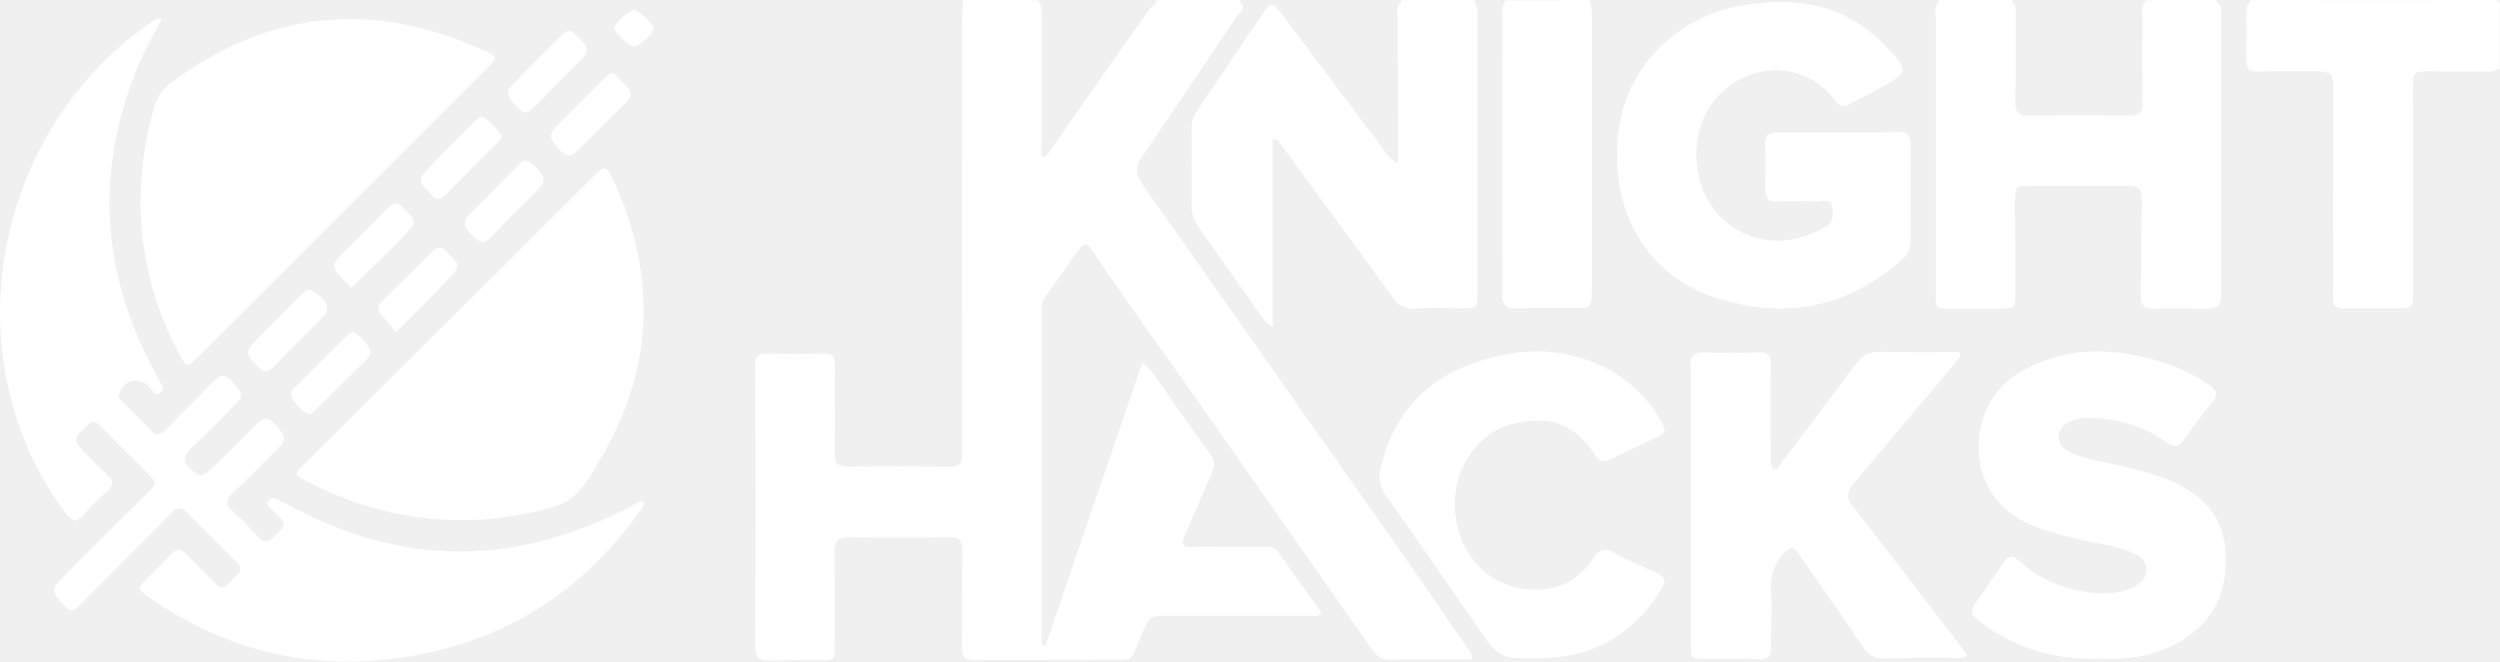
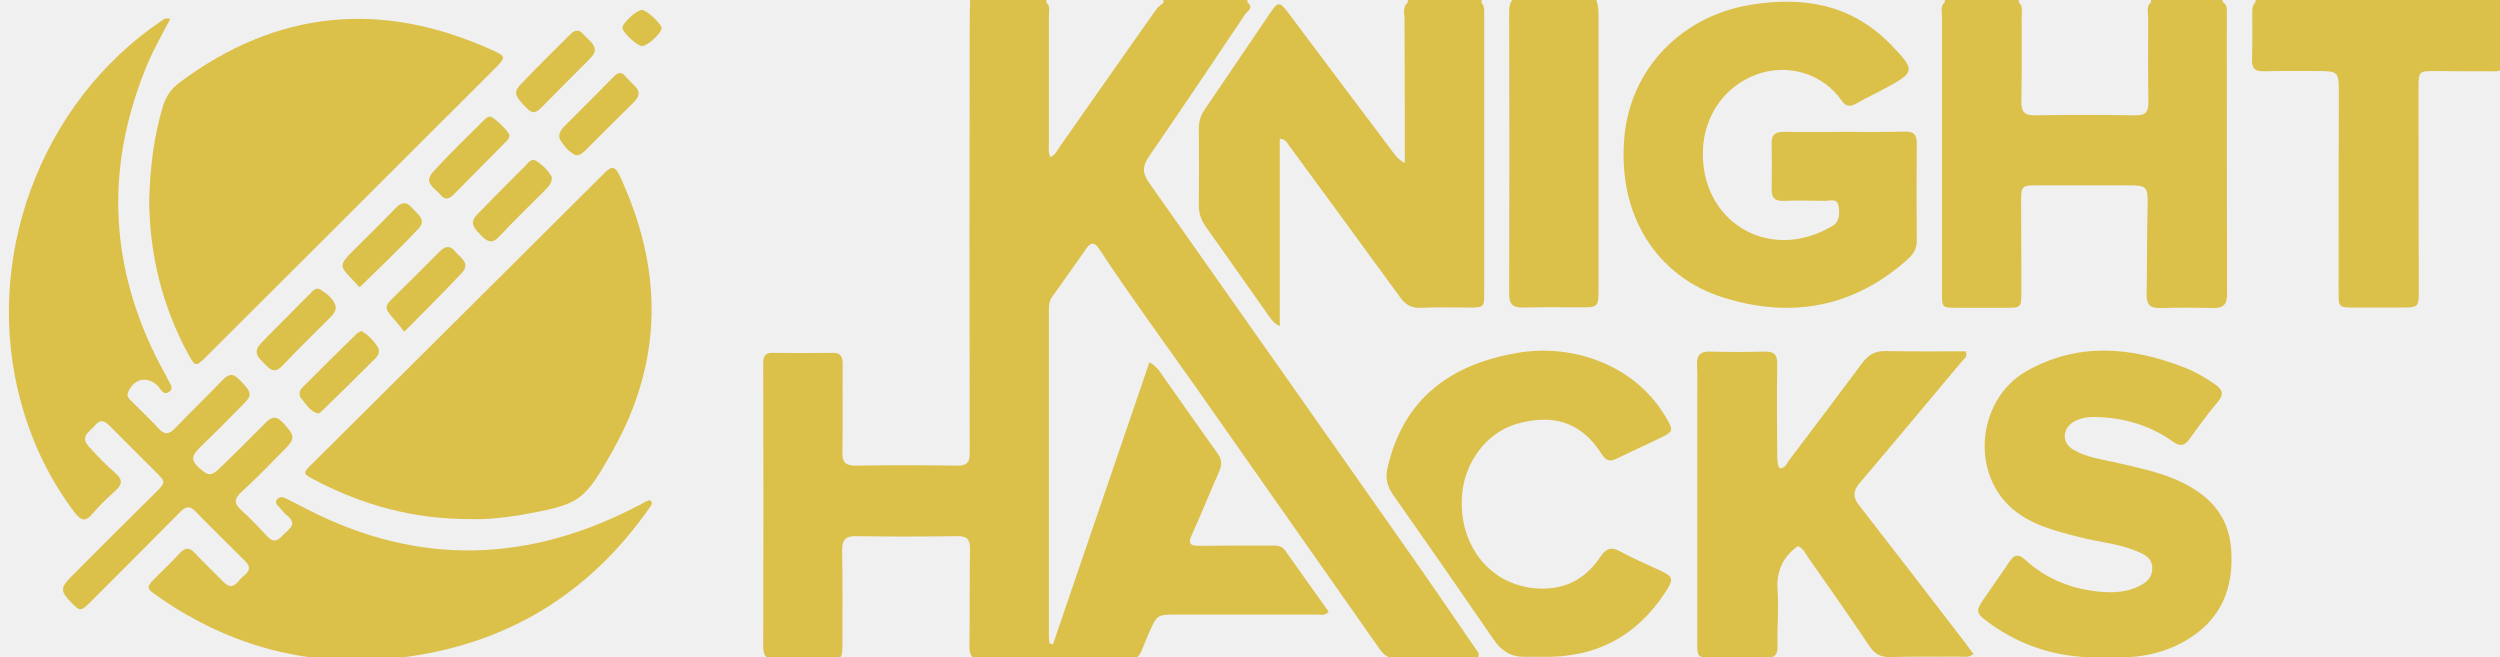
- <svg xmlns="http://www.w3.org/2000/svg" id="Layer_1" data-name="Layer 1" viewBox="0 0 980.63 259.49">
-   <defs>
-     <style>.cls-1{fill:#fff;}</style>
-   </defs>
-   <path class="cls-1" d="M980.29,26.35c-1.6,1.3-3.4,1-5.3,1-7.2,0-14.3,0-21.5-.1-6,0-6.3.2-6.3,6.1q0,39.75.1,79.4c0,7.5,0,7.4-7.5,7.4h-17.5c-6.5,0-6.5,0-6.5-6.3q0-38.7.1-77.4c0-9.2,0-9.2-9.3-9.2-6.7,0-13.3-.1-20,.1-3.3.1-4.9-.8-4.8-4.4.2-6.2.1-12.3.1-18.5,0-1.5,0-3,1.2-4.2,1.2-.8,2.6-.5,3.9-.5h88.2c2.4,0,4.7-.1,6,2.5v2c-1.2,5.4-.2,10.8-.5,16.2C980.59,22.45,981.09,24.45,980.29,26.35Z" transform="translate(-0.68 0.75)" />
-   <path class="cls-1" d="M624.19-.65a16.9,16.9,0,0,1,.9,6.3V113c0,7-.2,7.2-7.4,7.1s-14.6-.1-22,.1c-4,.1-5.7-1-5.7-5.3.1-36.9.1-73.9,0-110.8a7.71,7.71,0,0,1,1.2-4.7Z" transform="translate(-0.68 0.75)" />
-   <path class="cls-1" d="M981.19,2.35c-1.8-2.2-4.3-2-6.8-2h-91.2v-1c31.7,0,63.3,0,95-.1C980.69-.75,981.69-.15,981.19,2.35Z" transform="translate(-0.68 0.75)" />
-   <path class="cls-1" d="M454.19.35v-1h33v.9c-1.2,1.4-2.9,1.6-4.5,1.6-8,.2-16,.1-23.9,0C457.09,1.85,455.39,1.65,454.19.35Z" transform="translate(-0.68 0.75)" />
-   <path class="cls-1" d="M408.19-.65v1a3.75,3.75,0,0,1-2.1,1.2,168.28,168.28,0,0,1-25.6,0,5.08,5.08,0,0,1-2.2-1.1c0-.4-.1-.7-.1-1.1Z" transform="translate(-0.68 0.75)" />
-   <path class="cls-1" d="M550.19.25v-.9h29a4.1,4.1,0,0,1-.1,1.1,5.18,5.18,0,0,1-4.1,1.4c-7,.2-13.9.2-20.9,0C552.69,1.75,551.19,1.55,550.19.25Z" transform="translate(-0.68 0.75)" />
-   <path class="cls-1" d="M790.19-.65v1a5.26,5.26,0,0,1-4.1,1.5c-7,.2-14,.2-20.9,0a5,5,0,0,1-4.1-1.6,2.77,2.77,0,0,1,.1-.9Z" transform="translate(-0.68 0.75)" />
-   <path class="cls-1" d="M842.09.25a2.77,2.77,0,0,1,.1-.9h28a2.2,2.2,0,0,1,.1.8,2.89,2.89,0,0,1-1.5,1.2c-8.5.9-17,1.2-25.5-.2C842.79,1.05,842.49.55,842.09.25Z" transform="translate(-0.68 0.75)" />
-   <path class="cls-1" d="M980.29,26.35c.5-7.3-.9-14.8.9-22v22h-.9Z" transform="translate(-0.68 0.75)" />
-   <path class="cls-1" d="M378.29.45c10,0,19.9-.1,29.9-.1,1.7,1.5,1,3.4,1,5.2V56c0,1.6-.3,3.2.6,5.1,2-.9,2.7-2.7,3.7-4.1,12-17.1,24-34.3,36.1-51.4,1.3-1.9,2.6-3.9,4.7-5.1h33.1c2.3,2.1-.3,3.3-1.1,4.5-12.5,18.7-25.1,37.4-37.8,55.9-2.6,3.8-2.6,6.5,0,10.2q50.1,71.1,100.1,142.3c9.6,13.6,19,27.4,28.4,41.1.5.8,1.5,1.4.8,3.4h-10.4c-7.2,0-14.3-.1-21.5.1a7,7,0,0,1-6.6-3.4q-36.6-52.2-73.2-104.3c-12.5-17.7-25.3-35.1-37.2-53.2-1.6-2.4-3.1-2.8-4.9-.2-4.5,6.4-9,12.8-13.6,19.2a8,8,0,0,0-1.2,4.8v129a18.1,18.1,0,0,0,.3,2.3l1.3.3c12.6-36.8,25.2-73.6,37.9-110.8,3.2,1.8,4.4,4.2,5.9,6.3,7,9.8,13.8,19.7,20.8,29.4,1.9,2.5,1.8,4.7.6,7.4-3.6,8.2-7,16.6-10.7,24.8-1.5,3.2-.6,4.2,2.7,4.2,9.3-.1,18.7-.1,28-.1,2.2,0,4.5-.2,5.9,1.8,5.8,8.1,11.5,16.2,17.2,24.2-1.6,1.7-3.2,1.1-4.5,1.1h-56c-6.9,0-7,.4-9.9,6.8-5.6,12.3-1.6,10.2-15.2,10.4-16.8.2-33.7,0-50.5.2-3.9.1-5.1-1.1-5-5,.2-12.7,0-25.3.2-38,.1-3.9-1.1-5.3-5.1-5.2-13.2.2-26.3.2-39.5,0-4.1-.1-5.6,1.3-5.6,5.5.2,12.3.1,24.7.1,37,0,5.5-.2,5.7-5.5,5.7-6.8,0-13.7-.1-20.5.1-3.6.1-5.1-.9-5.1-4.8.1-37.2.1-74.3,0-111.5,0-3.2,1.2-4.1,4.1-4,7.7.1,15.3.1,23,0,3.4-.1,4.1,1.5,4.1,4.6-.1,11.5.1,23-.1,34.5-.1,4,1.3,5.2,5.2,5.2,13.2-.2,26.3-.2,39.5,0,4.1.1,5.4-1,5.3-5.3q-.15-84.75,0-169.5C378.09,4.75,378.19,2.65,378.29.45Z" transform="translate(-0.68 0.75)" />
-   <path class="cls-1" d="M64.09,6.75c-3.1,5.9-6.2,11.3-8.7,17.1-17.8,42.1-15.3,83,6.9,122.9a4.05,4.05,0,0,1,.5.9c.6,1.9,3.2,4,.7,5.7-2.2,1.5-3.3-1.5-4.6-2.7-4.1-3.7-9.2-2.5-11.4,2.8-.7,1.7.4,2.5,1.3,3.4,3.6,3.7,7.4,7.2,10.9,11,2.3,2.5,4,2,6.2-.2,6.1-6.4,12.5-12.5,18.6-18.9,2.2-2.3,3.9-3.1,6.6-.4,4.6,4.6,5.3,6,2.4,9q-8.85,9.15-18,18c-2.5,2.5-3.6,4.5-.5,7.4,3.8,3.5,5,3.8,8.3.7,5.9-5.7,11.7-11.4,17.4-17.2,2.4-2.5,4.4-4.4,7.7-.8,4.4,4.8,4.9,6,1.1,9.9-5.7,5.8-11.4,11.7-17.4,17.2-2.9,2.7-3.2,4.5-.1,7.2,3.6,3.2,6.9,6.8,10.2,10.3s5.1.3,7.3-1.6,3.9-3.8.7-6.4a29,29,0,0,1-3.4-3.6c-.8-.8-1.8-1.7-.7-3a2.45,2.45,0,0,1,3.2-.4c2.8,1.4,5.7,2.8,8.5,4.3,44,22.7,87.7,21.1,131.1-1.9.9-.5,1.8-1,2.7-1.4a3,3,0,0,1,1-.2c1.3,1.1.3,2.1-.3,3q-36,51.45-98.4,58.9c-34.3,4-65.8-4.1-94.2-23.8-5.4-3.7-5.3-3.8-.8-8.3,2.9-2.9,6-5.8,8.8-8.9,2.2-2.4,3.9-2.5,6.1-.1,3.5,3.8,7.3,7.3,10.9,11,2.2,2.3,4,2.7,6.1.1a24.67,24.67,0,0,1,2.8-2.8c1.9-1.7,1.8-3.3,0-5.1-6.6-6.6-13.3-13.1-19.8-19.8-2.6-2.6-4.3-1.2-6.2.8q-17,17.1-33.9,34c-4.8,4.8-4.9,4.8-8.2,1.5-4.7-4.7-4.7-6.1-.2-10.6q16.35-16.5,32.9-32.8c4.2-4.2,4.2-4.2.1-8.3-6-6-12.1-12-18-18-2-2-3.7-2.8-5.7-.3s-6.1,4.2-2.7,8.2a117.82,117.82,0,0,0,10.6,10.6c3.2,2.8,2.6,4.7-.2,7.2a91.37,91.37,0,0,0-8.8,8.8c-2.7,3.3-4.5,2.7-6.9-.4a125.69,125.69,0,0,1-21-42.8c-15.7-56.1,7.2-118.3,55.3-150.6A3,3,0,0,1,64.09,6.75Z" transform="translate(-0.68 0.75)" />
-   <path class="cls-1" d="M55.79,78.35a140.69,140.69,0,0,1,5.4-37.3,17.61,17.61,0,0,1,6.4-9.2c38.6-28.8,79.7-32.5,123.2-12.7,5.1,2.3,5.1,2.8,1,6.9Q134.94,82.9,78,139.65c-3.8,3.8-4.2,3.7-6.7-.9A127.11,127.11,0,0,1,55.79,78.35Z" transform="translate(-0.68 0.75)" />
-   <path class="cls-1" d="M182.19,203.25c-22.2.1-42.6-5.4-61.8-15.6-4.2-2.2-4.3-2.5-.8-5.9q57.6-57.3,115.2-114.6c2.8-2.8,4.1-2.3,5.7,1,17.1,36.4,17.4,72.4-2.4,107.8-11.7,21-13.2,21.5-37,25.8A102.39,102.39,0,0,1,182.19,203.25Z" transform="translate(-0.68 0.75)" />
-   <path class="cls-1" d="M550.19.25c9.7.1,19.3.1,29,.2,1.3,1.6,1,3.5,1,5.3v108.4c0,6-.1,6-6.2,6s-12.3-.2-18.5.1a8.66,8.66,0,0,1-8.3-4.1q-21.75-29.85-43.7-59.7c-.8-1-1.2-2.5-3.6-2.6v73.6c-2.7-1.3-3.5-3-4.6-4.4-8.2-11.6-16.3-23.2-24.5-34.7a14,14,0,0,1-2.7-8.3q.15-15,0-30a12.46,12.46,0,0,1,2.2-7.5c8.7-12.8,17.4-25.7,26.1-38.5,2.7-4,3.5-4,6.5-.1q20.7,27.6,41.4,55.1a11.75,11.75,0,0,0,4.7,4.3V44.55c0-12.8-.1-25.6-.1-38.5C548.69,4.25,548.29,2,550.19.25Z" transform="translate(-0.68 0.75)" />
-   <path class="cls-1" d="M842.09.25c9.4,0,18.8-.1,28.2-.1,1.9,1.2,1.6,3.1,1.6,4.9,0,36.6,0,73.3.1,109.9,0,4.2-1.7,5.5-5.7,5.4-6.8-.2-13.7-.2-20.5,0-3.8.1-5.5-1.2-5.4-5.2.2-11.8.1-23.6.4-35.5.1-6.8-.4-7.5-7.1-7.5h-36.5c-5.8,0-6.1.3-6.1,6.3,0,11.8.1,23.6.1,35.5,0,6.3-.1,6.3-6.5,6.3h-19c-5.5,0-5.7-.1-5.7-5.5V5.85c0-1.9-.7-4,1.1-5.6,9.7,0,19.4.1,29.1.1,1.7,1.4,1.1,3.4,1.1,5.2,0,11.2.1,22.3-.1,33.5-.1,3.9.9,5.7,5.3,5.6,13.1-.2,26.3-.2,39.5,0,4,.1,5.2-1.4,5.1-5.3-.2-11.2-.1-22.3-.1-33.5C840.89,4,840.29,1.85,842.09.25Z" transform="translate(-0.68 0.75)" />
-   <path class="cls-1" d="M721.79,51.15c7.8,0,15.7.1,23.5-.1,3.4-.1,4.8,1,4.8,4.5-.1,12.8-.1,25.7,0,38.5,0,3.2-1.5,5.3-3.7,7.3-21.2,18.8-45.6,23.2-72.2,14.9-26.2-8.2-41.9-32.4-38.9-63.5,2.5-26.2,22.1-47,49.5-51.5,20.6-3.4,39.5-.3,54.9,15.4,10.1,10.4,10,11-2.6,17.7-3.5,1.9-7.2,3.6-10.6,5.6-2.4,1.4-4.2,1.4-5.9-1.1a28.61,28.61,0,0,0-33.3-10.3c-12.5,4.5-20.8,16.2-21.2,29.9-.9,27.3,24.7,43.5,48.8,30.8.7-.4,1.5-.8,2.2-1.2,2.9-1.9,2.7-4.9,2.3-7.7-.5-3.3-3.3-2.1-5.3-2.1-5.5-.1-11-.2-16.5,0-3.2.1-4.5-1.2-4.5-4.4q.15-9,0-18c-.1-3.5,1.3-4.7,4.7-4.7C705.79,51.25,713.79,51.15,721.79,51.15Z" transform="translate(-0.68 0.75)" />
-   <path class="cls-1" d="M696.39,183.35c2.1-.2,2.6-1.8,3.4-3,9.6-12.7,19.3-25.5,28.8-38.3,2.4-3.2,5-4.9,9.2-4.8,10.6.2,21.2.1,31.5.1.9,2.1-.4,2.7-1.1,3.5-13.5,16.1-26.9,32.2-40.5,48.2-2.8,3.3-2.7,5.8,0,9.1q20.55,26.4,40.9,53c1.3,1.7,2.5,3.4,3.8,5.1-2,1.6-3.9,1-5.6,1-9,.1-18-.1-27,.2a8.49,8.49,0,0,1-8.2-4.2c-8-11.9-16.2-23.6-24.4-35.3-1-1.5-1.8-3.3-3.8-4.1-5.9,4.2-8.5,10-8,17.2s-.2,14.6,0,22c.1,3.4-1,4.8-4.6,4.7-7-.2-14,0-21-.1-5.8,0-5.9-.1-5.9-5.9v-94.4c0-4.8.1-9.7-.1-14.5-.2-3.8,1.1-5.5,5.1-5.4,7.2.2,14.3.2,21.5,0,3.7-.1,5,1.3,4.9,5-.2,12.3-.1,24.6,0,37C695.59,180.65,695.09,182.05,696.39,183.35Z" transform="translate(-0.68 0.75)" />
-   <path class="cls-1" d="M824.29,257.55c-16.9.6-32.3-3.6-46-13.7-4.9-3.6-5.2-4.4-1.9-9.2,3.4-5,6.9-9.8,10.2-14.8,1.8-2.7,3.4-3,6-.7,8.5,7.8,18.8,11.8,30.3,12.7,5.1.4,10,0,14.6-2.3,2.8-1.4,5-3.2,5.1-6.8s-2.3-5.3-5.2-6.5c-7.5-3.4-15.8-3.9-23.7-6-9.7-2.5-19.5-4.9-27.1-12-15.5-14.7-12.1-42.3,6.4-53,20.2-11.5,40.9-9.7,61.6-1.8a58,58,0,0,1,12.7,6.9c2.9,2,3.6,3.8,1.1,6.8-4,4.7-7.6,9.7-11.2,14.7-2,2.8-3.9,2.9-6.6.9-9.1-6.5-19.4-9.4-30.5-9.6a15.44,15.44,0,0,0-8.2,1.8c-4.8,2.7-4.9,8.4-.2,11.1,5.1,3,11,3.7,16.7,5,8.1,1.9,16.3,3.5,24,6.9,11.8,5.3,20.2,13.2,21.2,27.2,1.1,15.5-4.1,27.8-17.8,35.8C845.89,256.75,835.29,258.05,824.29,257.55Z" transform="translate(-0.68 0.75)" />
-   <path class="cls-1" d="M602.89,257.35h-7c-5.3,0-9-2.4-12-6.8q-19.65-28.65-39.6-57a12.3,12.3,0,0,1-2-10.8c6.3-26.8,24.5-40.1,50.4-44.7,22.3-4,46.8,4.7,58.8,25.1,3.1,5.3,3.2,5.7-2.5,8.4s-11.2,5.2-16.7,7.9c-2.6,1.3-4.2,1-5.8-1.5-8.8-14-20.5-15.7-33.2-12.2-12.4,3.4-21.3,15.7-21.9,29.3-.9,20.5,13.2,36,32.6,35.5,9.4-.2,16.6-4.7,21.7-12.3,2.3-3.5,4.3-4.3,8.1-2.2,4.9,2.7,10.2,4.9,15.3,7.3,5.3,2.5,5.6,3.3,2.6,8.1C640.19,249.35,623.89,257.85,602.89,257.35Z" transform="translate(-0.68 0.75)" />
-   <path class="cls-1" d="M139.19,129.35a19.64,19.64,0,0,1,6.3,6.2c1.2,1.9.2,3.6-1.2,4.9-6.8,6.8-13.7,13.6-20.6,20.3-.4.4-1.2,1.1-1.6,1-3.1-.8-4.6-3.6-6.5-5.8a3.12,3.12,0,0,1,.5-4.5c7-7,14.1-14.1,21.2-21A8.62,8.62,0,0,1,139.19,129.35Z" transform="translate(-0.68 0.75)" />
-   <path class="cls-1" d="M138.59,112.05c-.2-.1-.4-.1-.5-.2-7.8-8.7-9.1-7.2,0-16.2,4.8-4.8,9.7-9.5,14.4-14.5,2.3-2.4,4.4-2.8,6.6-.1,2,2.4,5.9,4.6,2.4,8.2C154.09,97.15,146.29,104.55,138.59,112.05Z" transform="translate(-0.68 0.75)" />
-   <path class="cls-1" d="M129.09,120c-.1,2.2-1.4,3.3-2.6,4.5-6.1,6.1-12.3,12.1-18.2,18.4-2.7,2.9-4.4,2.3-6.8-.2s-5.3-4.6-2-8.2c3.8-4.1,7.9-8,11.9-12.1,2.3-2.4,4.6-4.7,7-7,1.4-1.3,2.7-3.6,4.9-2.1C125.89,115,128.49,117,129.09,120Z" transform="translate(-0.68 0.75)" />
-   <path class="cls-1" d="M156,129.65c-1.6-2-2.5-3.2-3.5-4.3-4.7-5.4-4.6-5.4.3-10.2,5.7-5.6,11.4-11.2,16.9-16.8,2.1-2.2,4.1-2.9,6.2-.3s6.4,4.6,2.6,8.6C171.39,114.25,163.79,121.75,156,129.65Z" transform="translate(-0.68 0.75)" />
-   <path class="cls-1" d="M223.49,60.35c-2.6-1.1-4.5-3.3-6.1-5.8-1.2-1.9-.2-3.8,1.3-5.4,6.6-6.6,13.2-13.2,19.7-19.8,1.6-1.6,2.9-1.9,4.5,0,1.1,1.3,2.3,2.4,3.5,3.6,2.3,2.2,2.1,4.2-.1,6.4-6.5,6.4-13,12.9-19.5,19.4C225.89,59.45,225.19,60.35,223.49,60.35Z" transform="translate(-0.68 0.75)" />
-   <path class="cls-1" d="M197.29,52.55c-.1,1.5-1.2,2.3-2.1,3.2-6.4,6.5-12.9,13-19.3,19.5-1.8,1.9-3.6,3.2-5.7.6s-6.6-4.7-3.2-8.6c6.6-7.4,13.9-14.3,20.9-21.3a3.7,3.7,0,0,1,1.8-.8C191.09,45.15,197.29,51.15,197.29,52.55Z" transform="translate(-0.68 0.75)" />
-   <path class="cls-1" d="M230.89,18.85c-.2,2-1.6,3.1-2.7,4.3-6,6-12,12-18,18.1-2,2-3.5,3.3-6.1.6-4.5-4.5-5.3-6.2-2.6-9.1,6.4-6.8,13.1-13.3,19.7-19.9,1.7-1.8,3.4-2,5.1-.1S230.49,16.05,230.89,18.85Z" transform="translate(-0.68 0.75)" />
-   <path class="cls-1" d="M214,69.05c-.1,2.4-1.4,3.6-2.5,4.8-6.1,6.1-12.3,12.1-18.2,18.4-2.7,2.9-4.5,2.2-6.9-.2s-5.2-4.8-1.9-8.3c3.9-4.1,7.9-8,11.9-12.1,2.2-2.2,4.4-4.5,6.7-6.7,1.4-1.3,2.6-3.8,4.9-2.3A17.42,17.42,0,0,1,214,69.05Z" transform="translate(-0.68 0.75)" />
-   <path class="cls-1" d="M249.39,3.25c1.9.1,7.7,5.6,7.7,7.2-.1,2-5.8,7.1-7.7,7-2.1-.2-7.7-5.4-7.7-7.2S247.39,3.15,249.39,3.25Z" transform="translate(-0.68 0.75)" />
-   <path class="cls-1" d="M105.19,214.35c1.6,0,7.1,5.4,7.1,7s-5.5,7.2-7,7.2c-1.8,0-7.2-5.4-7.1-7S103.69,214.35,105.19,214.35Z" transform="translate(-0.68 0.75)" />
-   <path class="cls-1" d="M46.19,154.15c-2,1.8-3.8,3.1-5.2,4.6-2.4,2.5-4.5,2.7-7.1,0-4.2-4.4-3.4-8.6,2.4-11a3.06,3.06,0,0,1,3.6.8C41.89,150.25,43.79,152.05,46.19,154.15Z" transform="translate(-0.68 0.75)" />
+ <svg xmlns="http://www.w3.org/2000/svg" version="1.1" id="Layer_1" x="0px" y="0px" viewBox="0 0 982 258" style="enable-background:new 0 0 982 258;" xml:space="preserve">
+   <style type="text/css">
+ 	.Graphic_x0020_Style{fill:none;}
+ 	.st0{fill:#DBC04A;}
+ </style>
+   <g>
+     <g>
+       <path class="st0" d="M983.1,27c-1.6,1.3-3.4,1-5.3,1c-7.2,0-14.3,0-21.5-0.1c-6,0-6.3,0.2-6.3,6.1c0,26.5,0,53,0.1,79.4    c0,7.5,0,7.4-7.5,7.4c-5.8,0-11.7,0-17.5,0c-6.5,0-6.5,0-6.5-6.3c0-25.8,0-51.6,0.1-77.4c0-9.2,0-9.2-9.3-9.2    c-6.7,0-13.3-0.1-20,0.1c-3.3,0.1-4.9-0.8-4.8-4.4c0.2-6.2,0.1-12.3,0.1-18.5c0-1.5,0-3,1.2-4.2c1.2-0.8,2.6-0.5,3.9-0.5    c29.4,0,58.8,0,88.2,0c2.4,0,4.7-0.1,6,2.5c0,0.7,0,1.3,0,2c-1.2,5.4-0.2,10.8-0.5,16.2C983.4,23.1,983.9,25.1,983.1,27z" />
+       <path class="st0" d="M627,0c0.8,2,0.9,4.2,0.9,6.3c0,35.8,0,71.6,0,107.3c0,7-0.2,7.2-7.4,7.1c-7.3,0-14.6-0.1-22,0.1    c-4,0.1-5.7-1-5.7-5.3c0.1-36.9,0.1-73.9,0-110.8c0-1.7,0.2-3.3,1.2-4.7C605,0,616,0,627,0z" />
+       <path class="st0" d="M984,3c-1.8-2.2-4.3-2-6.8-2c-30.4,0-60.8,0-91.2,0c0-0.3,0-0.7,0-1c31.7,0,63.3,0,95-0.1    C983.5-0.1,984.5,0.5,984,3z" />
+       <path class="st0" d="M457,1c0-0.3,0-0.6,0-1c11,0,22,0,33,0c0,0.3,0,0.6,0,0.9c-1.2,1.4-2.9,1.6-4.5,1.6c-8,0.2-16,0.1-23.9,0    C459.9,2.5,458.2,2.3,457,1z" />
+       <path class="st0" d="M411,0c0,0.3,0,0.7,0,1c-0.6,0.6-1.3,1.1-2.1,1.2c-8.5,0.7-17.1,0.6-25.6,0c-0.8-0.1-1.5-0.6-2.2-1.1    c0-0.4-0.1-0.7-0.1-1.1C391,0,401,0,411,0z" />
+       <path class="st0" d="M553,0.9c0-0.3,0-0.6,0-0.9c9.7,0,19.3,0,29,0c0,0.4,0,0.7-0.1,1.1c-1.1,1.2-2.6,1.4-4.1,1.4    c-7,0.2-13.9,0.2-20.9,0C555.5,2.4,554,2.2,553,0.9z" />
+       <path class="st0" d="M793,0c0,0.3,0,0.7,0,1c-1.1,1.2-2.6,1.5-4.1,1.5c-7,0.2-14,0.2-20.9,0c-1.5,0-3-0.3-4.1-1.6    c0-0.3,0-0.6,0.1-0.9C773.7,0,783.3,0,793,0z" />
+       <path class="st0" d="M844.9,0.9c0-0.3,0-0.6,0.1-0.9c9.3,0,18.7,0,28,0c0.1,0.3,0.1,0.5,0.1,0.8c-0.4,0.5-0.9,1.1-1.5,1.2    c-8.5,0.9-17,1.2-25.5-0.2C845.6,1.7,845.3,1.2,844.9,0.9z" />
+       <path class="st0" d="M983.1,27c0.5-7.3-0.9-14.8,0.9-22c0,7.3,0,14.7,0,22l-0.5,0L983.1,27z" />
+       <path class="st0" d="M381.1,1.1C391.1,1.1,401,1,411,1c1.7,1.5,1,3.4,1,5.2c0,16.8,0,33.6,0,50.4c0,1.6-0.3,3.2,0.6,5.1    c2-0.9,2.7-2.7,3.7-4.1c12-17.1,24-34.3,36.1-51.4c1.3-1.9,2.6-3.9,4.7-5.1c11,0,22,0,33.1,0c2.3,2.1-0.3,3.3-1.1,4.5    c-12.5,18.7-25.1,37.4-37.8,55.9c-2.6,3.8-2.6,6.5,0,10.2c33.4,47.4,66.8,94.8,100.1,142.3c9.6,13.6,19,27.4,28.4,41.1    c0.5,0.8,1.5,1.4,0.8,3.4c-3.3,0-6.8,0-10.4,0c-7.2,0-14.3-0.1-21.5,0.1c-3,0.1-4.9-1-6.6-3.4c-24.4-34.8-48.8-69.6-73.2-104.3    c-12.5-17.7-25.3-35.1-37.2-53.2c-1.6-2.4-3.1-2.8-4.9-0.2c-4.5,6.4-9,12.8-13.6,19.2c-1,1.4-1.2,3.1-1.2,4.8c0,43,0,86,0,129    c0,0.8,0.2,1.5,0.3,2.3c0.4,0.1,0.9,0.2,1.3,0.3c12.6-36.8,25.2-73.6,37.9-110.8c3.2,1.8,4.4,4.2,5.9,6.3    c7,9.8,13.8,19.7,20.8,29.4c1.9,2.5,1.8,4.7,0.6,7.4c-3.6,8.2-7,16.6-10.7,24.8c-1.5,3.2-0.6,4.2,2.7,4.2c9.3-0.1,18.7-0.1,28-0.1    c2.2,0,4.5-0.2,5.9,1.8c5.8,8.1,11.5,16.2,17.2,24.2c-1.6,1.7-3.2,1.1-4.5,1.1c-18.7,0-37.3,0-56,0c-6.9,0-7,0.4-9.9,6.8    c-5.6,12.3-1.6,10.2-15.2,10.4c-16.8,0.2-33.7,0-50.5,0.2c-3.9,0.1-5.1-1.1-5-5c0.2-12.7,0-25.3,0.2-38c0.1-3.9-1.1-5.3-5.1-5.2    c-13.2,0.2-26.3,0.2-39.5,0c-4.1-0.1-5.6,1.3-5.6,5.5c0.2,12.3,0.1,24.7,0.1,37c0,5.5-0.2,5.7-5.5,5.7c-6.8,0-13.7-0.1-20.5,0.1    c-3.6,0.1-5.1-0.9-5.1-4.8c0.1-37.2,0.1-74.3,0-111.5c0-3.2,1.2-4.1,4.1-4c7.7,0.1,15.3,0.1,23,0c3.4-0.1,4.1,1.5,4.1,4.6    c-0.1,11.5,0.1,23-0.1,34.5c-0.1,4,1.3,5.2,5.2,5.2c13.2-0.2,26.3-0.2,39.5,0c4.1,0.1,5.4-1,5.3-5.3c-0.1-56.5-0.1-113,0-169.5    C380.9,5.4,381,3.3,381.1,1.1z" />
+       <path class="st0" d="M66.9,7.4c-3.1,5.9-6.2,11.3-8.7,17.1c-17.8,42.1-15.3,83,6.9,122.9c0.2,0.3,0.4,0.6,0.5,0.9    c0.6,1.9,3.2,4,0.7,5.7c-2.2,1.5-3.3-1.5-4.6-2.7c-4.1-3.7-9.2-2.5-11.4,2.8c-0.7,1.7,0.4,2.5,1.3,3.4c3.6,3.7,7.4,7.2,10.9,11    c2.3,2.5,4,2,6.2-0.2c6.1-6.4,12.5-12.5,18.6-18.9c2.2-2.3,3.9-3.1,6.6-0.4c4.6,4.6,5.3,6,2.4,9c-5.9,6.1-11.9,12.1-18,18    c-2.5,2.5-3.6,4.5-0.5,7.4c3.8,3.5,5,3.8,8.3,0.7c5.9-5.7,11.7-11.4,17.4-17.2c2.4-2.5,4.4-4.4,7.7-0.8c4.4,4.8,4.9,6,1.1,9.9    c-5.7,5.8-11.4,11.7-17.4,17.2c-2.9,2.7-3.2,4.5-0.1,7.2c3.6,3.2,6.9,6.8,10.2,10.3c3.4,3.6,5.1,0.3,7.3-1.6    c2.2-1.9,3.9-3.8,0.7-6.4c-1.3-1-2.3-2.4-3.4-3.6c-0.8-0.8-1.8-1.7-0.7-3c0.9-1,2.1-1,3.2-0.4c2.8,1.4,5.7,2.8,8.5,4.3    c44,22.7,87.7,21.1,131.1-1.9c0.9-0.5,1.8-1,2.7-1.4c0.3-0.1,0.6-0.2,1-0.2c1.3,1.1,0.3,2.1-0.3,3c-24,34.3-56.8,54-98.4,58.9    c-34.3,4-65.8-4.1-94.2-23.8c-5.4-3.7-5.3-3.8-0.8-8.3c2.9-2.9,6-5.8,8.8-8.9c2.2-2.4,3.9-2.5,6.1-0.1c3.5,3.8,7.3,7.3,10.9,11    c2.2,2.3,4,2.7,6.1,0.1c0.8-1,1.8-1.9,2.8-2.8c1.9-1.7,1.8-3.3,0-5.1c-6.6-6.6-13.3-13.1-19.8-19.8c-2.6-2.6-4.3-1.2-6.2,0.8    c-11.3,11.4-22.6,22.7-33.9,34c-4.8,4.8-4.9,4.8-8.2,1.5c-4.7-4.7-4.7-6.1-0.2-10.6c10.9-11,21.9-21.9,32.9-32.8    c4.2-4.2,4.2-4.2,0.1-8.3c-6-6-12.1-12-18-18c-2-2-3.7-2.8-5.7-0.3c-1.9,2.4-6.1,4.2-2.7,8.2c3.3,3.7,6.8,7.3,10.6,10.6    c3.2,2.8,2.6,4.7-0.2,7.2c-3.1,2.7-6.1,5.7-8.8,8.8c-2.7,3.3-4.5,2.7-6.9-0.4c-9.8-12.9-16.7-27.3-21-42.8    C-7.3,102.5,15.6,40.3,63.7,8C64.4,7.5,65,6.9,66.9,7.4z" />
+       <path class="st0" d="M58.6,79c0.3-12.9,1.8-25.2,5.4-37.3c1.2-3.8,3.2-6.8,6.4-9.2C109,3.7,150.1,0,193.6,19.8    c5.1,2.3,5.1,2.8,1,6.9c-37.9,37.9-75.9,75.8-113.8,113.6c-3.8,3.8-4.2,3.7-6.7-0.9C63.8,120.5,58.8,100.2,58.6,79z" />
+       <path class="st0" d="M185,203.9c-22.2,0.1-42.6-5.4-61.8-15.6c-4.2-2.2-4.3-2.5-0.8-5.9c38.4-38.2,76.8-76.3,115.2-114.6    c2.8-2.8,4.1-2.3,5.7,1c17.1,36.4,17.4,72.4-2.4,107.8c-11.7,21-13.2,21.5-37,25.8C197.5,203.4,191.1,204.1,185,203.9z" />
+       <path class="st0" d="M553,0.9c9.7,0.1,19.3,0.1,29,0.2c1.3,1.6,1,3.5,1,5.3c0,36.1,0,72.3,0,108.4c0,6-0.1,6-6.2,6    c-6.2,0-12.3-0.2-18.5,0.1c-3.7,0.2-6.2-1.1-8.3-4.1c-14.5-19.9-29.1-39.8-43.7-59.7c-0.8-1-1.2-2.5-3.6-2.6c0,24.3,0,48.6,0,73.6    c-2.7-1.3-3.5-3-4.6-4.4c-8.2-11.6-16.3-23.2-24.5-34.7c-1.8-2.6-2.7-5.2-2.7-8.3c0.1-10,0.1-20,0-30c0-2.8,0.6-5.2,2.2-7.5    c8.7-12.8,17.4-25.7,26.1-38.5c2.7-4,3.5-4,6.5-0.1c13.8,18.4,27.6,36.8,41.4,55.1c1,1.3,1.8,2.8,4.7,4.3c0-6.8,0-12.8,0-18.8    c0-12.8-0.1-25.6-0.1-38.5C551.5,4.9,551.1,2.6,553,0.9z" />
+       <path class="st0" d="M844.9,0.9c9.4,0,18.8-0.1,28.2-0.1c1.9,1.2,1.6,3.1,1.6,4.9c0,36.6,0,73.3,0.1,109.9c0,4.2-1.7,5.5-5.7,5.4    c-6.8-0.2-13.7-0.2-20.5,0c-3.8,0.1-5.5-1.2-5.4-5.2c0.2-11.8,0.1-23.6,0.4-35.5c0.1-6.8-0.4-7.5-7.1-7.5c-12.2,0-24.3,0-36.5,0    c-5.8,0-6.1,0.3-6.1,6.3c0,11.8,0.1,23.6,0.1,35.5c0,6.3-0.1,6.3-6.5,6.3c-6.3,0-12.7,0-19,0c-5.5,0-5.7-0.1-5.7-5.5    c0-13.8,0-27.6,0-41.5c0-22.5,0-45,0-67.4c0-1.9-0.7-4,1.1-5.6c9.7,0,19.4,0.1,29.1,0.1c1.7,1.4,1.1,3.4,1.1,5.2    c0,11.2,0.1,22.3-0.1,33.5c-0.1,3.9,0.9,5.7,5.3,5.6c13.1-0.2,26.3-0.2,39.5,0c4,0.1,5.2-1.4,5.1-5.3c-0.2-11.2-0.1-22.3-0.1-33.5    C843.7,4.6,843.1,2.5,844.9,0.9z" />
+       <path class="st0" d="M724.6,51.8c7.8,0,15.7,0.1,23.5-0.1c3.4-0.1,4.8,1,4.8,4.5c-0.1,12.8-0.1,25.7,0,38.5c0,3.2-1.5,5.3-3.7,7.3    c-21.2,18.8-45.6,23.2-72.2,14.9c-26.2-8.2-41.9-32.4-38.9-63.5c2.5-26.2,22.1-47,49.5-51.5c20.6-3.4,39.5-0.3,54.9,15.4    c10.1,10.4,10,11-2.6,17.7c-3.5,1.9-7.2,3.6-10.6,5.6c-2.4,1.4-4.2,1.4-5.9-1.1c-7.6-10.9-21.4-14.6-33.3-10.3    c-12.5,4.5-20.8,16.2-21.2,29.9c-0.9,27.3,24.7,43.5,48.8,30.8c0.7-0.4,1.5-0.8,2.2-1.2c2.9-1.9,2.7-4.9,2.3-7.7    c-0.5-3.3-3.3-2.1-5.3-2.1c-5.5-0.1-11-0.2-16.5,0c-3.2,0.1-4.5-1.2-4.5-4.4c0.1-6,0.1-12,0-18c-0.1-3.5,1.3-4.7,4.7-4.7    C708.6,51.9,716.6,51.8,724.6,51.8z" />
+       <path class="st0" d="M699.2,184c2.1-0.2,2.6-1.8,3.4-3c9.6-12.7,19.3-25.5,28.8-38.3c2.4-3.2,5-4.9,9.2-4.8    c10.6,0.2,21.2,0.1,31.5,0.1c0.9,2.1-0.4,2.7-1.1,3.5c-13.5,16.1-26.9,32.2-40.5,48.2c-2.8,3.3-2.7,5.8,0,9.1    c13.7,17.6,27.3,35.3,40.9,53c1.3,1.7,2.5,3.4,3.8,5.1c-2,1.6-3.9,1-5.6,1c-9,0.1-18-0.1-27,0.2c-3.8,0.1-6.1-1.1-8.2-4.2    c-8-11.9-16.2-23.6-24.4-35.3c-1-1.5-1.8-3.3-3.8-4.1c-5.9,4.2-8.5,10-8,17.2c0.6,7.3-0.2,14.6,0,22c0.1,3.4-1,4.8-4.6,4.7    c-7-0.2-14,0-21-0.1c-5.8,0-5.9-0.1-5.9-5.9c0-31.5,0-63,0-94.4c0-4.8,0.1-9.7-0.1-14.5c-0.2-3.8,1.1-5.5,5.1-5.4    c7.2,0.2,14.3,0.2,21.5,0c3.7-0.1,5,1.3,4.9,5c-0.2,12.3-0.1,24.6,0,37C698.4,181.3,697.9,182.7,699.2,184z" />
+       <path class="st0" d="M827.1,258.2c-16.9,0.6-32.3-3.6-46-13.7c-4.9-3.6-5.2-4.4-1.9-9.2c3.4-5,6.9-9.8,10.2-14.8    c1.8-2.7,3.4-3,6-0.7c8.5,7.8,18.8,11.8,30.3,12.7c5.1,0.4,10,0,14.6-2.3c2.8-1.4,5-3.2,5.1-6.8c0.1-3.7-2.3-5.3-5.2-6.5    c-7.5-3.4-15.8-3.9-23.7-6c-9.7-2.5-19.5-4.9-27.1-12c-15.5-14.7-12.1-42.3,6.4-53c20.2-11.5,40.9-9.7,61.6-1.8    c4.5,1.7,8.7,4.1,12.7,6.9c2.9,2,3.6,3.8,1.1,6.8c-4,4.7-7.6,9.7-11.2,14.7c-2,2.8-3.9,2.9-6.6,0.9c-9.1-6.5-19.4-9.4-30.5-9.6    c-2.9-0.1-5.7,0.4-8.2,1.8c-4.8,2.7-4.9,8.4-0.2,11.1c5.1,3,11,3.7,16.7,5c8.1,1.9,16.3,3.5,24,6.9c11.8,5.3,20.2,13.2,21.2,27.2    c1.1,15.5-4.1,27.8-17.8,35.8C848.7,257.4,838.1,258.7,827.1,258.2z" />
+       <path class="st0" d="M605.7,258c-2.3,0-4.7,0-7,0c-5.3,0-9-2.4-12-6.8c-13.1-19.1-26.3-38.1-39.6-57c-2.4-3.5-3-6.7-2-10.8    c6.3-26.8,24.5-40.1,50.4-44.7c22.3-4,46.8,4.7,58.8,25.1c3.1,5.3,3.2,5.7-2.5,8.4c-5.6,2.7-11.2,5.2-16.7,7.9    c-2.6,1.3-4.2,1-5.8-1.5c-8.8-14-20.5-15.7-33.2-12.2c-12.4,3.4-21.3,15.7-21.9,29.3c-0.9,20.5,13.2,36,32.6,35.5    c9.4-0.2,16.6-4.7,21.7-12.3c2.3-3.5,4.3-4.3,8.1-2.2c4.9,2.7,10.2,4.9,15.3,7.3c5.3,2.5,5.6,3.3,2.6,8.1    C643,250,626.7,258.5,605.7,258z" />
+       <path class="st0" d="M142,130c2.6,1.6,4.7,3.7,6.3,6.2c1.2,1.9,0.2,3.6-1.2,4.9c-6.8,6.8-13.7,13.6-20.6,20.3    c-0.4,0.4-1.2,1.1-1.6,1c-3.1-0.8-4.6-3.6-6.5-5.8c-1.2-1.4-0.9-3.2,0.5-4.5c7-7,14.1-14.1,21.2-21    C140.6,130.6,141.3,130.4,142,130z" />
+       <path class="st0" d="M141.4,112.7c-0.2-0.1-0.4-0.1-0.5-0.2c-7.8-8.7-9.1-7.2,0-16.2c4.8-4.8,9.7-9.5,14.4-14.5    c2.3-2.4,4.4-2.8,6.6-0.1c2,2.4,5.9,4.6,2.4,8.2C156.9,97.8,149.1,105.2,141.4,112.7z" />
+       <path class="st0" d="M131.9,120.6c-0.1,2.2-1.4,3.3-2.6,4.5c-6.1,6.1-12.3,12.1-18.2,18.4c-2.7,2.9-4.4,2.3-6.8-0.2    c-2.4-2.5-5.3-4.6-2-8.2c3.8-4.1,7.9-8,11.9-12.1c2.3-2.4,4.6-4.7,7-7c1.4-1.3,2.7-3.6,4.9-2.1    C128.7,115.6,131.3,117.6,131.9,120.6z" />
+       <path class="st0" d="M158.8,130.3c-1.6-2-2.5-3.2-3.5-4.3c-4.7-5.4-4.6-5.4,0.3-10.2c5.7-5.6,11.4-11.2,16.9-16.8    c2.1-2.2,4.1-2.9,6.2-0.3c2,2.5,6.4,4.6,2.6,8.6C174.2,114.9,166.6,122.4,158.8,130.3z" />
+       <path class="st0" d="M226.3,61c-2.6-1.1-4.5-3.3-6.1-5.8c-1.2-1.9-0.2-3.8,1.3-5.4c6.6-6.6,13.2-13.2,19.7-19.8    c1.6-1.6,2.9-1.9,4.5,0c1.1,1.3,2.3,2.4,3.5,3.6c2.3,2.2,2.1,4.2-0.1,6.4c-6.5,6.4-13,12.9-19.5,19.4C228.7,60.1,228,61,226.3,61z    " />
+       <path class="st0" d="M200.1,53.2c-0.1,1.5-1.2,2.3-2.1,3.2c-6.4,6.5-12.9,13-19.3,19.5c-1.8,1.9-3.6,3.2-5.7,0.6    c-2.1-2.5-6.6-4.7-3.2-8.6c6.6-7.4,13.9-14.3,20.9-21.3c0.4-0.4,1.2-0.7,1.8-0.8C193.9,45.8,200.1,51.8,200.1,53.2z" />
+       <path class="st0" d="M233.7,19.5c-0.2,2-1.6,3.1-2.7,4.3c-6,6-12,12-18,18.1c-2,2-3.5,3.3-6.1,0.6c-4.5-4.5-5.3-6.2-2.6-9.1    c6.4-6.8,13.1-13.3,19.7-19.9c1.7-1.8,3.4-2,5.1-0.1C230.7,15.4,233.3,16.7,233.7,19.5z" />
+       <path class="st0" d="M216.8,69.7c-0.1,2.4-1.4,3.6-2.5,4.8c-6.1,6.1-12.3,12.1-18.2,18.4c-2.7,2.9-4.5,2.2-6.9-0.2    c-2.4-2.5-5.2-4.8-1.9-8.3c3.9-4.1,7.9-8,11.9-12.1c2.2-2.2,4.4-4.5,6.7-6.7c1.4-1.3,2.6-3.8,4.9-2.3    C213.3,65,215.6,67.2,216.8,69.7z" />
+       <path class="st0" d="M252.2,3.9c1.9,0.1,7.7,5.6,7.7,7.2c-0.1,2-5.8,7.1-7.7,7c-2.1-0.2-7.7-5.4-7.7-7.2    C244.4,9.1,250.2,3.8,252.2,3.9z" />
+       <path class="st0" d="M108,215c1.6,0,7.1,5.4,7.1,7c0,1.6-5.5,7.2-7,7.2c-1.8,0-7.2-5.4-7.1-7C101.2,220.5,106.5,215,108,215z" />
+       <path class="st0" d="M49,154.8c-2,1.8-3.8,3.1-5.2,4.6c-2.4,2.5-4.5,2.7-7.1,0c-4.2-4.4-3.4-8.6,2.4-11c1.4-0.6,2.6-0.2,3.6,0.8    C44.7,150.9,46.6,152.7,49,154.8z" />
+     </g>
+   </g>
</svg>
